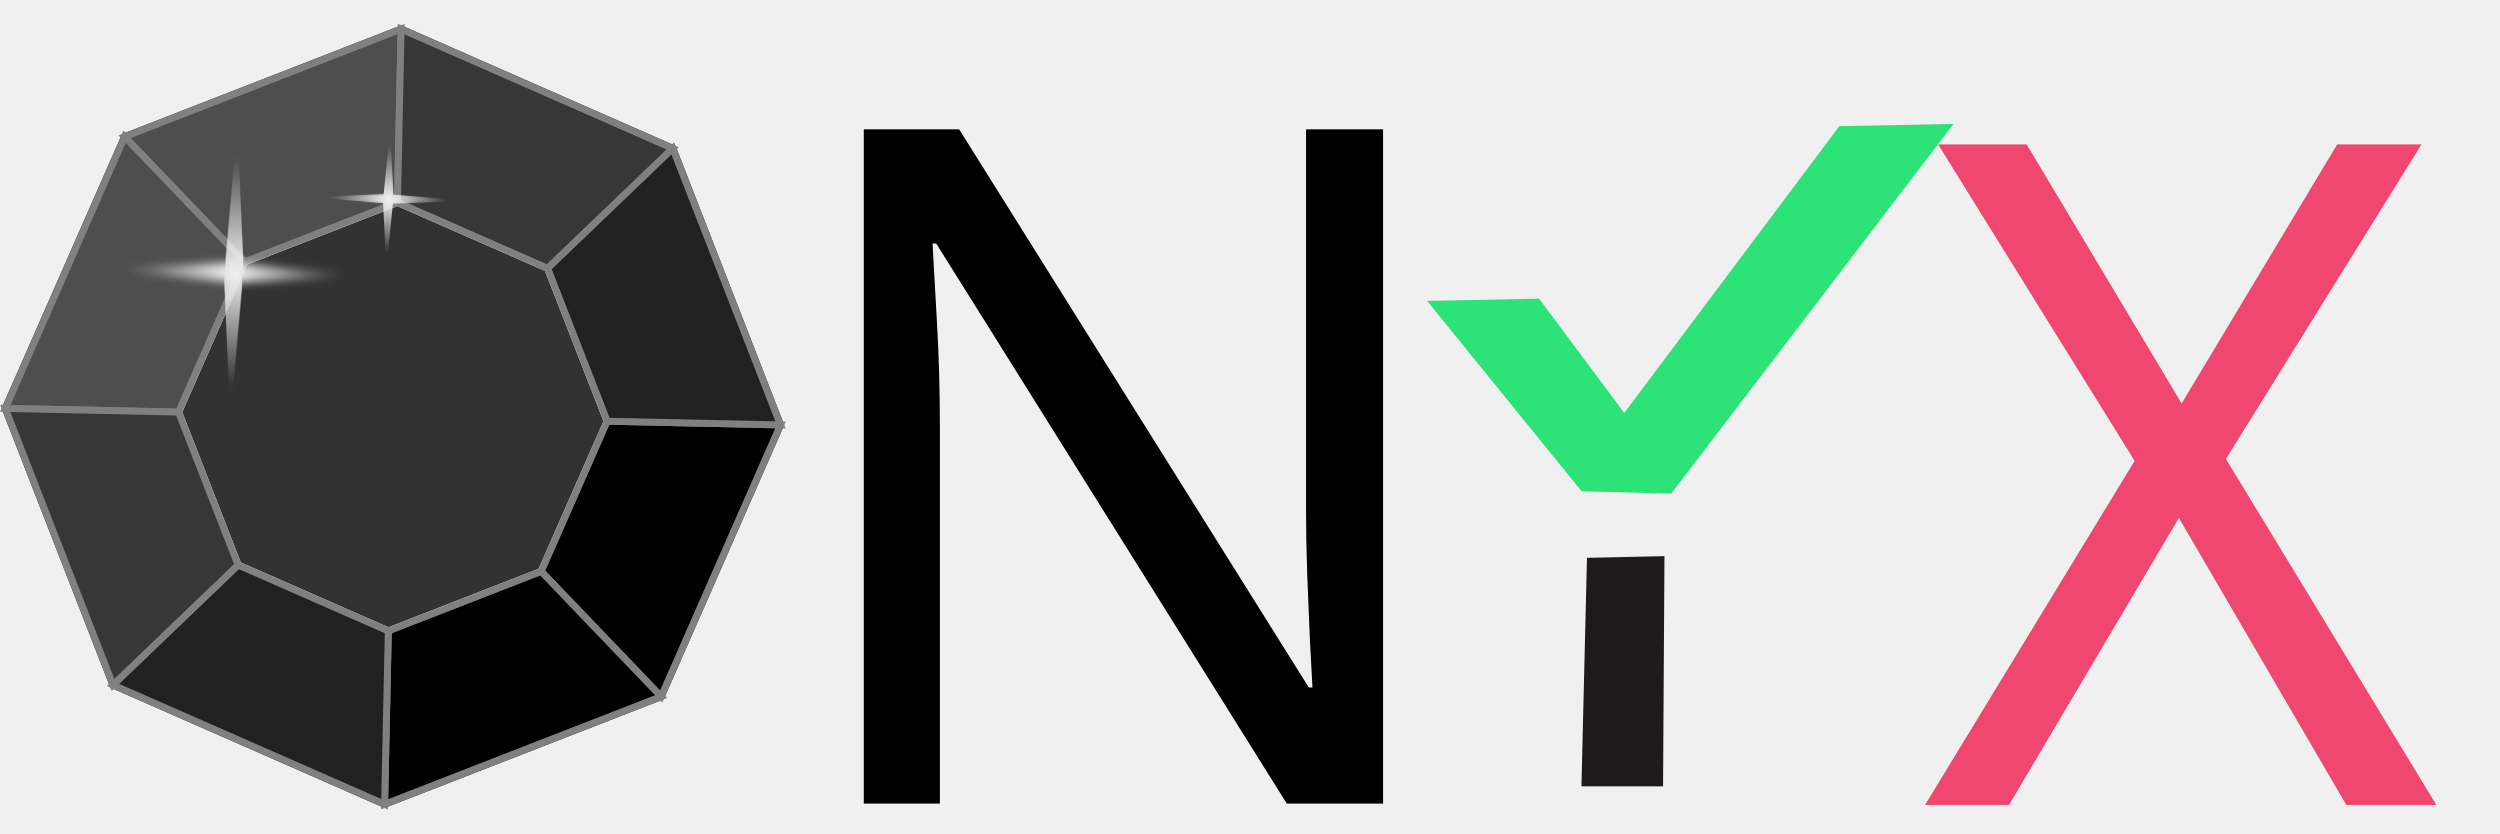
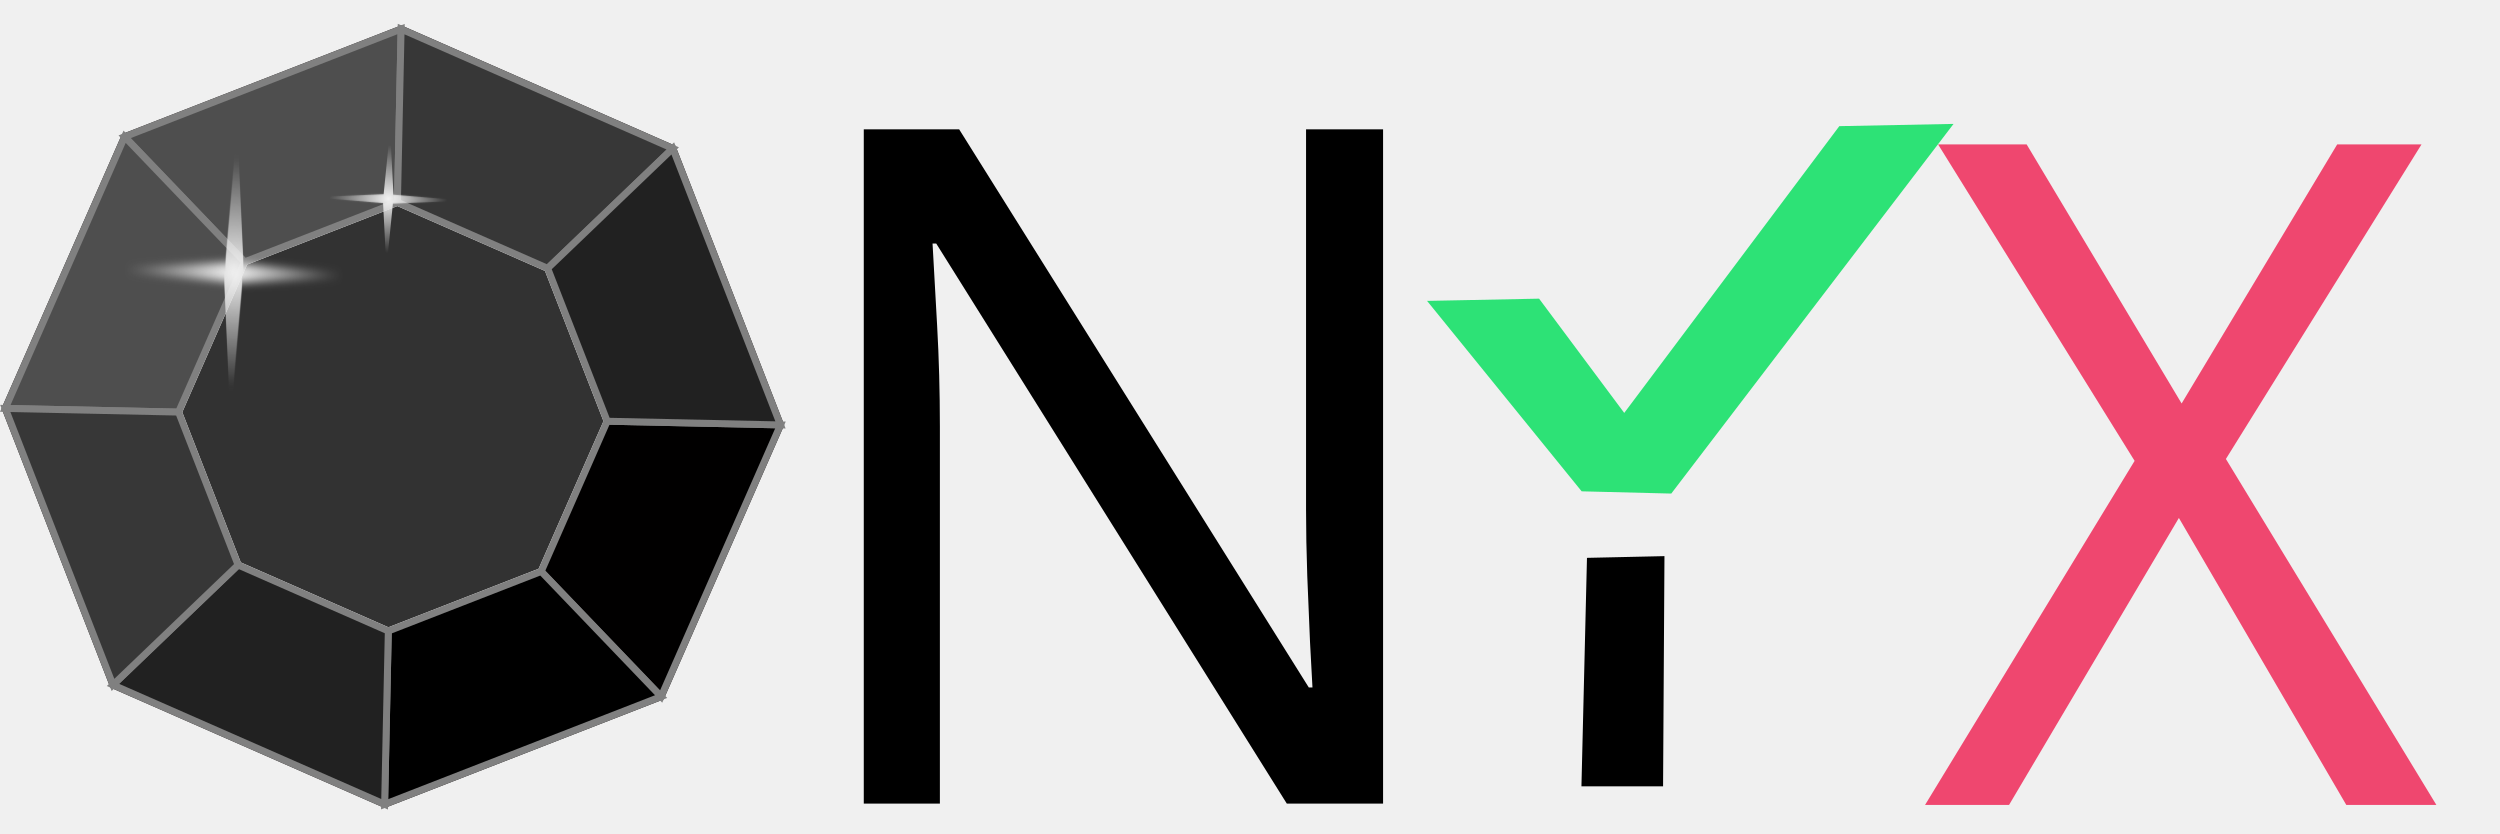
<svg xmlns="http://www.w3.org/2000/svg" xmlns:xlink="http://www.w3.org/1999/xlink" version="1.1" viewBox="0 0 125.963 39.59" height="120" width="360">
  <defs>
    <linearGradient id="linearGradient3004">
      <stop offset="0" style="stop-color: #f2f2f2; stop-opacity: 1;" />
      <stop offset="1" style="stop-color: #f2f2f2; stop-opacity: 0;" />
    </linearGradient>
    <linearGradient id="linearGradient2837">
      <stop offset="0" style="stop-color: #ffffff; stop-opacity: 1;" />
      <stop offset="1" style="stop-color: #ffffff; stop-opacity: 0;" />
    </linearGradient>
    <radialGradient gradientUnits="userSpaceOnUse" r="26.458" fy="-123.132" fx="275.042" cy="-123.132" cx="275.042" id="radialGradient3006" xlink:href="#linearGradient3004" />
    <radialGradient r="26.458" fy="-123.132" fx="275.042" cy="-123.132" cx="275.042" gradientUnits="userSpaceOnUse" id="radialGradient3010" xlink:href="#linearGradient3004" />
    <filter height="1.047" y="-0.023" width="1.049" x="-0.025" id="filter3164" style="color-interpolation-filters: sRGB;">
      <feGaussianBlur stdDeviation="0.682" />
    </filter>
    <filter height="1.025" y="-0.013" width="1.023" x="-0.011" id="filter3176" style="color-interpolation-filters: sRGB;">
      <feGaussianBlur stdDeviation="0.341" />
    </filter>
  </defs>
  <g style="display: inline;" transform="translate(-130.0259,164.3989)">
    <path d="m 163.337,-130.5 -13.931,5.426 -13.688,-6.014 -5.426,-13.931 6.014,-13.688 13.931,-5.426 13.688,6.014 5.426,13.931 z" style="fill: none; stroke: #1c1616; stroke-width: 0.35; stroke-miterlimit: 4;" />
    <path style="fill: #323232; stroke: #ffffff; stroke-width: 0.35; stroke-miterlimit: 4;" d="m 157.295,-136.805 -7.704,3.001 -7.569,-3.326 -3.001,-7.704 3.326,-7.569 7.704,-3.001 7.569,3.326 3.001,7.704 z" />
    <path d="m 136.305,-158.707 6.042,6.304 7.704,-3.001 0.186,-8.73 z" style="fill:#4e4e4e; stroke:#808080; stroke-width: 0.35; stroke-linecap: butt; stroke-linejoin: miter; stroke-miterlimit: 4;" />
    <path d="m 150.051,-155.403 c 7.569,3.326 7.569,3.326 7.569,3.326 l 6.304,-6.042 -13.688,-6.014 z" style="fill: #373737; stroke: #808080; stroke-width: 0.35; stroke-linecap: butt; stroke-linejoin: miter; stroke-miterlimit: 4;" />
    <path d="m 160.621,-144.374 -3.326,7.569 6.042,6.304 6.014,-13.688 z" style="fill: #010000; stroke: #808080; stroke-width: 0.35; stroke-linecap: butt; stroke-linejoin: miter; stroke-miterlimit: 4;" />
    <path d="m 149.591,-133.804 -0.186,8.73 13.931,-5.426 -6.042,-6.304 z" style="fill: #000000; stroke: #808080; stroke-width: 0.35; stroke-linecap: butt; stroke-linejoin: miter; stroke-miterlimit: 4;" />
    <path d="m 142.347,-152.403 -3.326,7.569 -8.73,-0.186 6.014,-13.688 z" style="fill: #4e4e4e; stroke: #808080; stroke-width: 0.35; stroke-linecap: butt; stroke-linejoin: miter; stroke-miterlimit: 4;" />
    <path d="m 142.022,-137.13 7.569,3.326 -0.186,8.73 -13.688,-6.014 z" style="fill: #212121; stroke: #808080; stroke-width: 0.35; stroke-linecap: butt; stroke-linejoin: miter; stroke-miterlimit: 4;" />
    <path d="m 139.021,-144.834 3.001,7.704 -6.304,6.042 -5.426,-13.931 z" style="fill: #373737; stroke: #808080; stroke-width: 0.35; stroke-linecap: butt; stroke-linejoin: miter; stroke-miterlimit: 4;" />
    <path d="m 163.924,-158.12 -6.304,6.042 3.001,7.704 8.73,0.186 z" style="fill: #212121; stroke: #808080; stroke-width: 0.35; stroke-linecap: butt; stroke-linejoin: miter; stroke-miterlimit: 4;" />
    <path transform="matrix(0.06854674, 0.0812797, -0.08871413, 0.06280238, 119.8123, -170.1978)" d="m 301.5,-101.634 -26.24,-18.379 -21.715,23.34 18.379,-26.24 -23.34,-21.715 26.24,18.379 21.715,-23.34 -18.379,26.24 z" style="fill: url(#radialGradient3006); stroke: none; filter: url(#filter3176);" />
    <path style="fill: url(#radialGradient3010); stroke: none; filter: url(#filter3164);" d="m 301.5,-101.634 -26.24,-18.379 -21.715,23.34 18.379,-26.24 -23.34,-21.715 26.24,18.379 21.715,-23.34 -18.379,26.24 z" transform="matrix(0.1271391, 0.1708757, -0.1645452, 0.1320305, 86.57843, -182.6017)" />
    <text transform="scale(0.985606, 1.014604)" y="-123.307" x="171.534" style="font-size: 46.908px; line-height: 1.25; stroke: none;" xml:space="preserve">
      <tspan style="font-size: 46.908px; font-family: sans-serif; stroke-width: 0.07;" y="-123.307" x="171.534">N</tspan>
    </text>
    <path d="m 222.7,-159.242 -10.837,14.449 -4.29,-5.757 -5.644,0.113 7.789,9.595 4.515,0.113 14.223,-18.626 z" style="fill: #2DE276; stroke: none;" />
-     <path d="m 209.986,-137.49 -0.279,11.512 4.113,1e-5 0.07,-11.599 z" style="fill: #1E1A1B; stroke-width: 0.098px; stroke-linecap: butt; stroke-linejoin: miter;" />
+     <path d="m 209.986,-137.49 -0.279,11.512 4.113,1e-5 0.07,-11.599 z" style="fill: #000000; stroke-width: 0.098px; stroke-linecap: butt; stroke-linejoin: miter;" />
    <text transform="scale(0.9779568, 1.02254)" y="-122.286" x="231.951" style="font-size: 45.59px; line-height: 1.25; fill: #EF476F; stroke: none;" xml:space="preserve">
      <tspan style="font-size: 45.59px; font-family: sans-serif; fill: #EF476F;" y="-122.286" x="231.951">X</tspan>
    </text>
  </g>
</svg>
